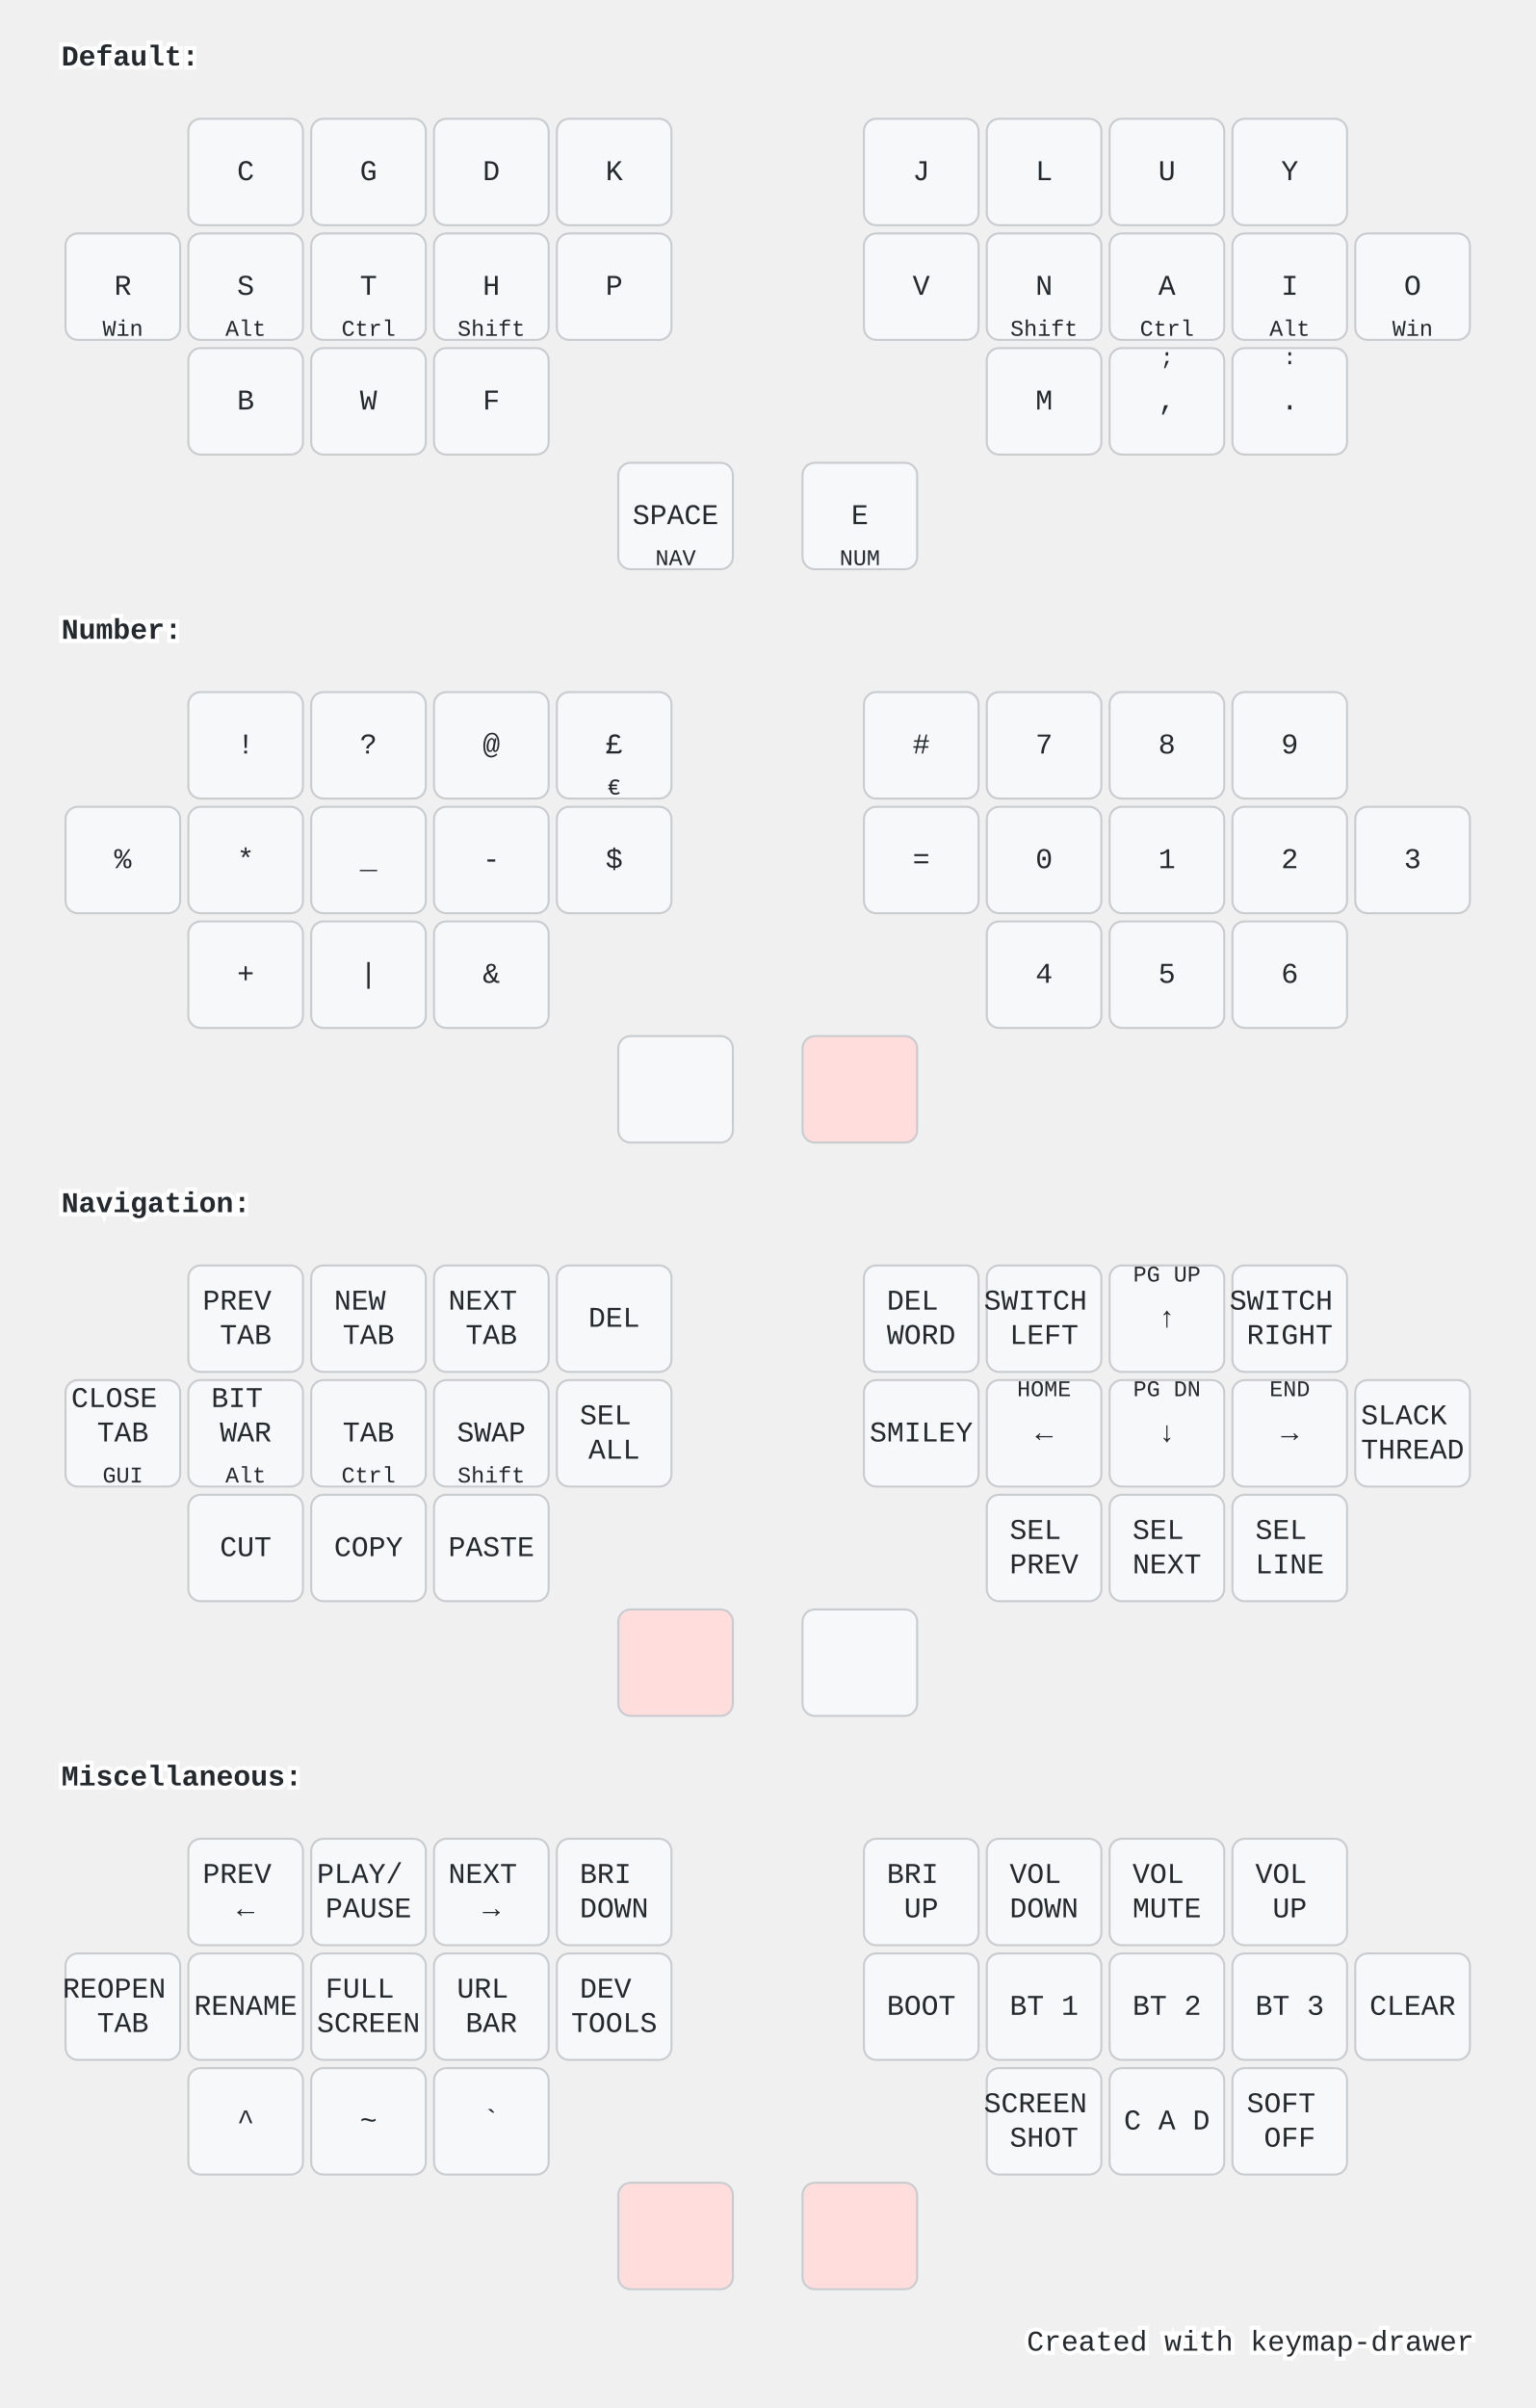
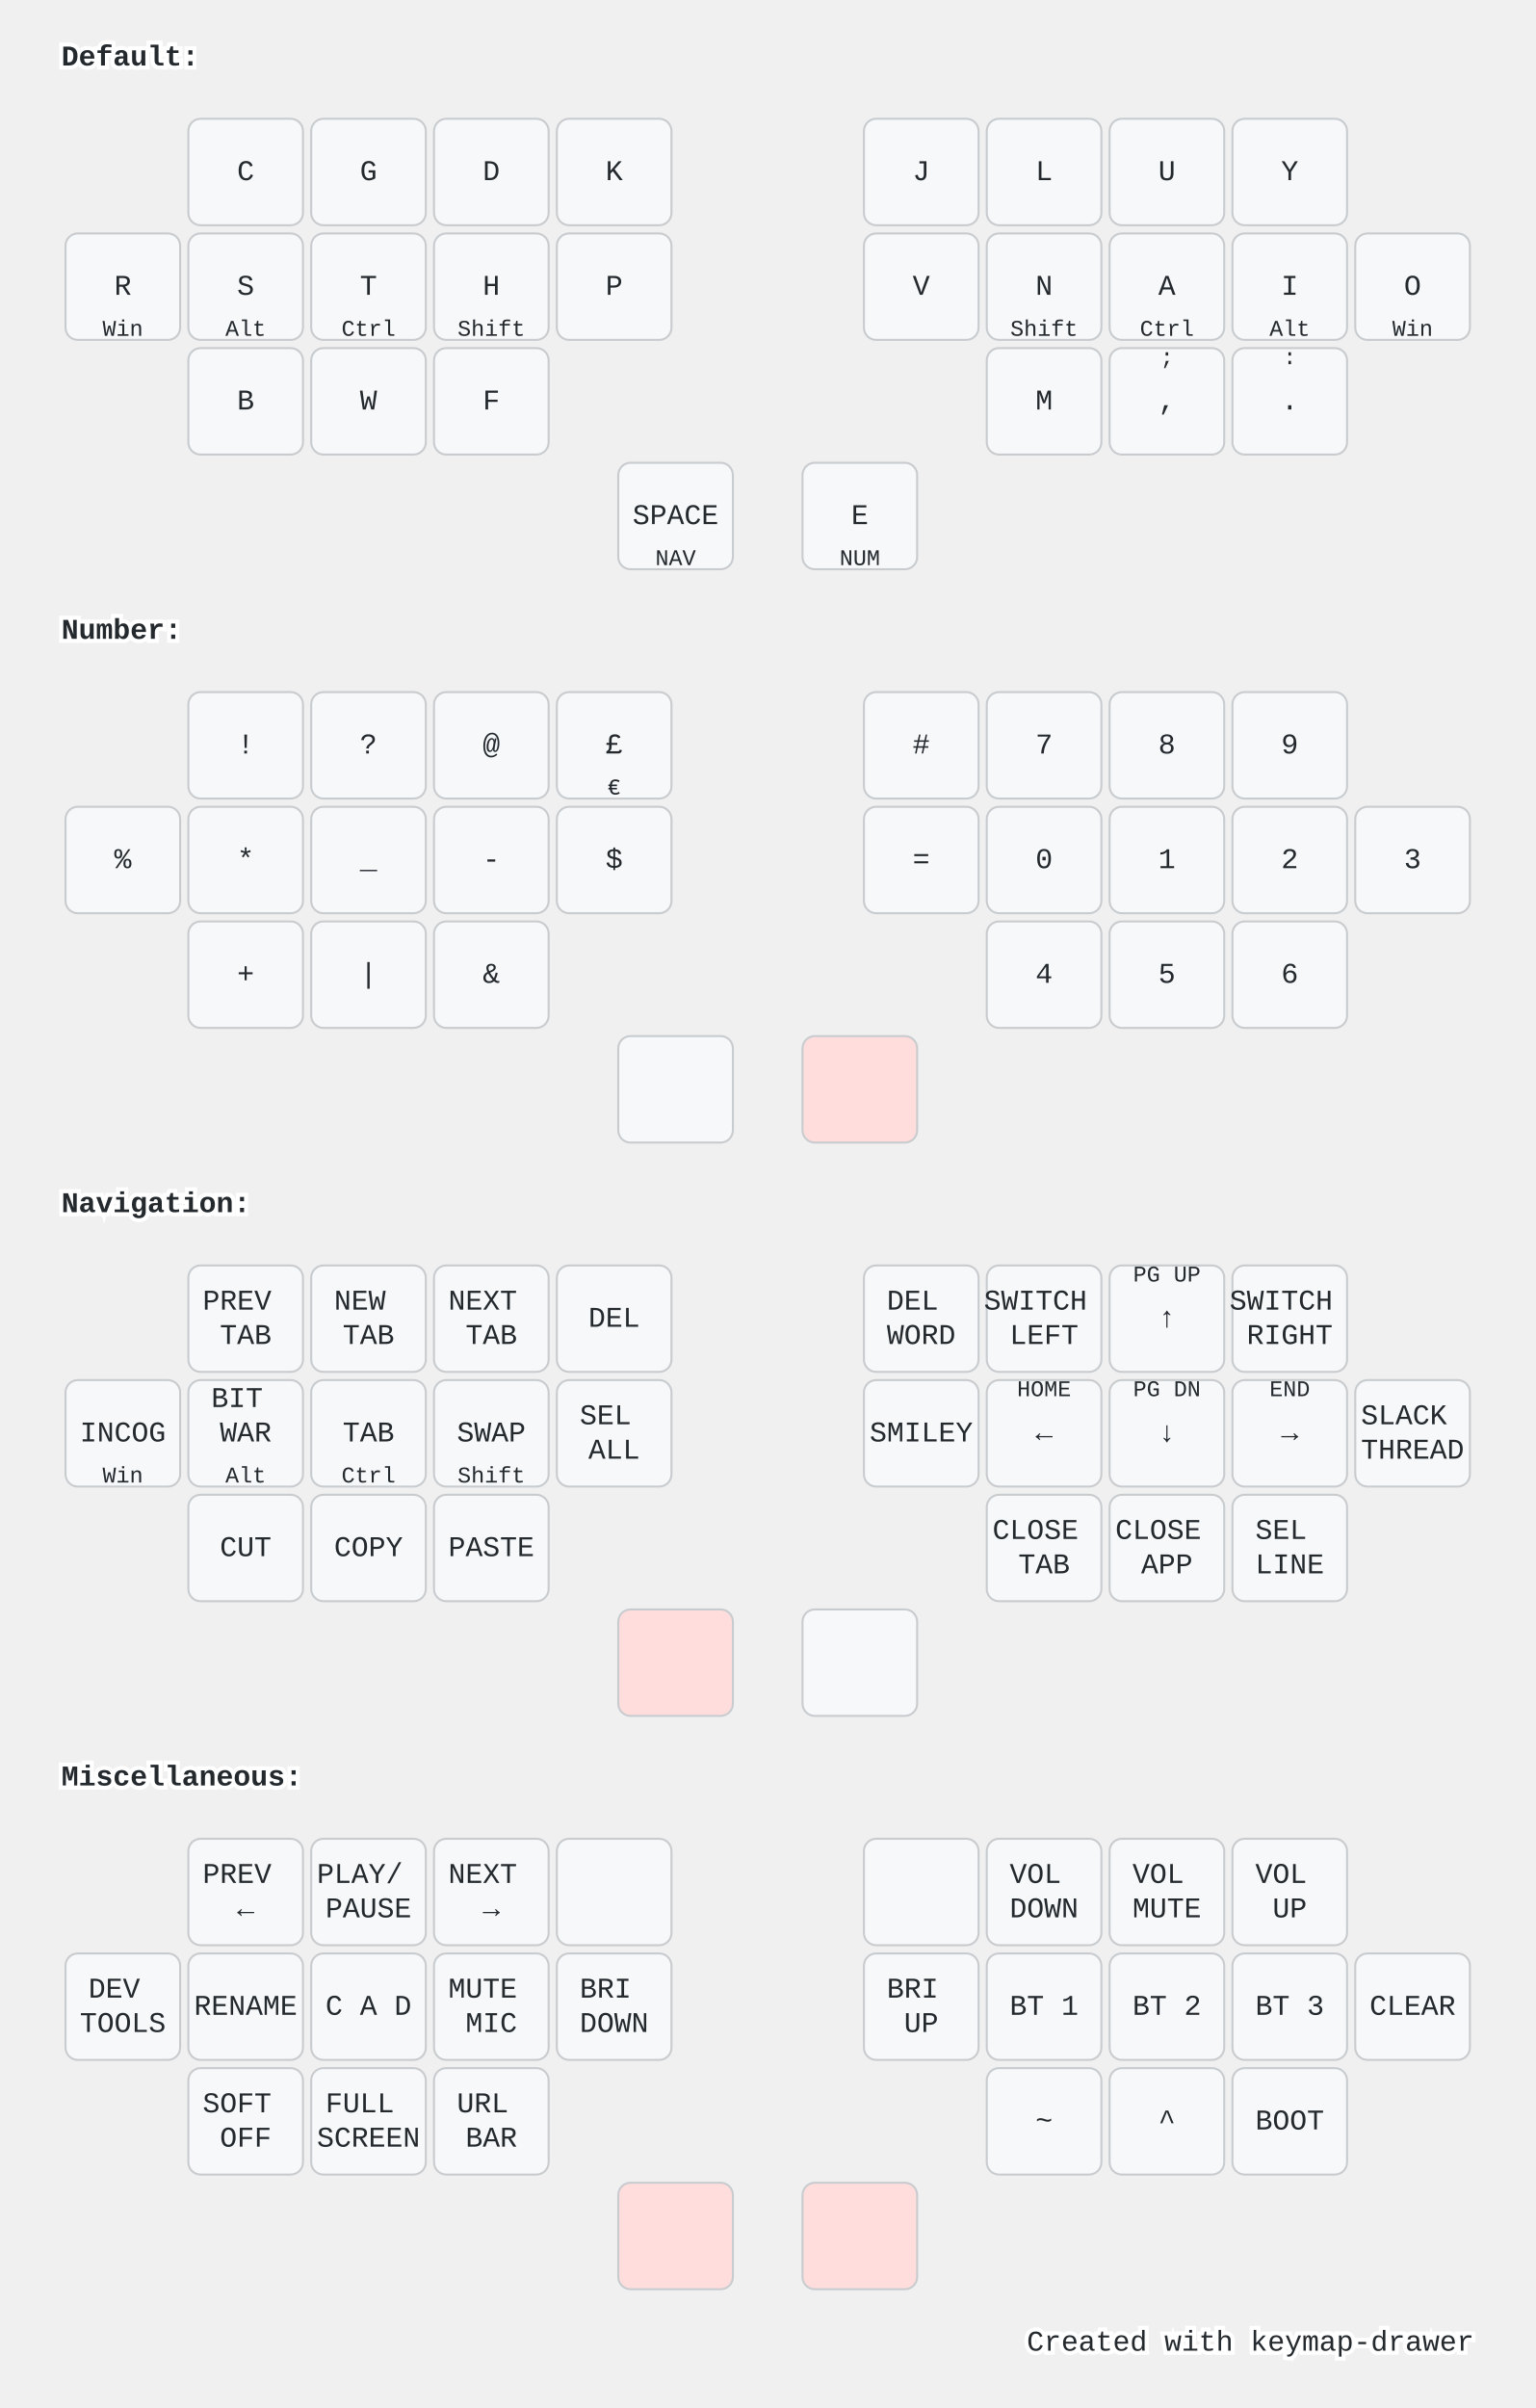
<svg xmlns="http://www.w3.org/2000/svg" width="750" height="1176" viewBox="0 0 750 1176" class="keymap">
  <style>/* inherit to force styles through use tags */
svg path {
    fill: inherit;
}

/* font and background color specifications */
svg.keymap {
    font-family: SFMono-Regular,Consolas,Liberation Mono,Menlo,monospace;
    font-size: 14px;
    font-kerning: normal;
    text-rendering: optimizeLegibility;
    fill: #24292e;
}

/* default key styling */
rect.key {
    fill: #f6f8fa;
}

rect.key, rect.combo {
    stroke: #c9cccf;
    stroke-width: 1;
}

/* default key side styling, only used is draw_key_sides is set */
rect.side {
    filter: brightness(90%);
}

/* color accent for combo boxes */
rect.combo, rect.combo-separate {
    fill: #cdf;
}

/* color accent for held keys */
rect.held, rect.combo.held {
    fill: #fdd;
}

/* color accent for ghost (optional) keys */
rect.ghost, rect.combo.ghost {
    stroke-dasharray: 4, 4;
    stroke-width: 2;
}

text {
    text-anchor: middle;
    dominant-baseline: middle;
}

/* styling for layer labels */
text.label {
    font-weight: bold;
    text-anchor: start;
    stroke: white;
    stroke-width: 4;
    paint-order: stroke;
}

/* styling for optional footer */
text.footer {
    text-anchor: end;
    dominant-baseline: auto;
    stroke: white;
    stroke-width: 4;
    paint-order: stroke;
}

/* styling for combo tap, and key hold/shifted label text */
text.combo, text.hold, text.shifted {
    font-size: 11px;
}

text.hold {
    text-anchor: middle;
    dominant-baseline: auto;
}

text.shifted {
    text-anchor: middle;
    dominant-baseline: hanging;
}

text.layer-activator {
    text-decoration: underline;
}

/* styling for hold/shifted label text in combo box */
text.combo.hold, text.combo.shifted {
    font-size: 8px;
}

/* lighter symbol for transparent keys */
text.trans {
    fill: #7b7e81;
}

/* styling for combo dendrons */
path.combo {
    stroke-width: 1;
    stroke: gray;
    fill: none;
}

/* Start Tabler Icons Cleanup */
/* cannot use height/width with glyphs */
.icon-tabler &gt; path {
    fill: inherit;
    stroke: inherit;
    stroke-width: 2;
}
/* hide tabler's default box */
.icon-tabler &gt; path[stroke="none"][fill="none"] {
    visibility: hidden;
}
/* End Tabler Icons Cleanup */

.ghost {
  display: none !important;
}</style>
  <g transform="translate(30, 0)" class="layer-Default">
    <text x="0" y="28" class="label" id="Default">Default:</text>
    <g transform="translate(0, 56)">
      <g transform="translate(30, 28)" class="key ghost keypos-0">
        <rect rx="6" ry="6" x="-28" y="-26" width="56" height="52" class="key ghost" />
      </g>
      <g transform="translate(90, 28)" class="key keypos-1">
        <rect rx="6" ry="6" x="-28" y="-26" width="56" height="52" class="key" />
        <text x="0" y="0" class="key tap">C</text>
      </g>
      <g transform="translate(150, 28)" class="key keypos-2">
        <rect rx="6" ry="6" x="-28" y="-26" width="56" height="52" class="key" />
        <text x="0" y="0" class="key tap">G</text>
      </g>
      <g transform="translate(210, 28)" class="key keypos-3">
        <rect rx="6" ry="6" x="-28" y="-26" width="56" height="52" class="key" />
        <text x="0" y="0" class="key tap">D</text>
      </g>
      <g transform="translate(270, 28)" class="key keypos-4">
        <rect rx="6" ry="6" x="-28" y="-26" width="56" height="52" class="key" />
        <text x="0" y="0" class="key tap">K</text>
      </g>
      <g transform="translate(420, 28)" class="key keypos-5">
        <rect rx="6" ry="6" x="-28" y="-26" width="56" height="52" class="key" />
        <text x="0" y="0" class="key tap">J</text>
      </g>
      <g transform="translate(480, 28)" class="key keypos-6">
        <rect rx="6" ry="6" x="-28" y="-26" width="56" height="52" class="key" />
        <text x="0" y="0" class="key tap">L</text>
      </g>
      <g transform="translate(540, 28)" class="key keypos-7">
        <rect rx="6" ry="6" x="-28" y="-26" width="56" height="52" class="key" />
        <text x="0" y="0" class="key tap">U</text>
      </g>
      <g transform="translate(600, 28)" class="key keypos-8">
        <rect rx="6" ry="6" x="-28" y="-26" width="56" height="52" class="key" />
        <text x="0" y="0" class="key tap">Y</text>
      </g>
      <g transform="translate(660, 28)" class="key ghost keypos-9">
        <rect rx="6" ry="6" x="-28" y="-26" width="56" height="52" class="key ghost" />
      </g>
      <g transform="translate(30, 84)" class="key keypos-10">
        <rect rx="6" ry="6" x="-28" y="-26" width="56" height="52" class="key" />
        <text x="0" y="0" class="key tap">R</text>
        <text x="0" y="24" class="key hold">Win</text>
      </g>
      <g transform="translate(90, 84)" class="key keypos-11">
        <rect rx="6" ry="6" x="-28" y="-26" width="56" height="52" class="key" />
        <text x="0" y="0" class="key tap">S</text>
        <text x="0" y="24" class="key hold">Alt</text>
      </g>
      <g transform="translate(150, 84)" class="key keypos-12">
        <rect rx="6" ry="6" x="-28" y="-26" width="56" height="52" class="key" />
        <text x="0" y="0" class="key tap">T</text>
        <text x="0" y="24" class="key hold">Ctrl</text>
      </g>
      <g transform="translate(210, 84)" class="key keypos-13">
        <rect rx="6" ry="6" x="-28" y="-26" width="56" height="52" class="key" />
        <text x="0" y="0" class="key tap">H</text>
        <text x="0" y="24" class="key hold">Shift</text>
      </g>
      <g transform="translate(270, 84)" class="key keypos-14">
        <rect rx="6" ry="6" x="-28" y="-26" width="56" height="52" class="key" />
        <text x="0" y="0" class="key tap">P</text>
      </g>
      <g transform="translate(420, 84)" class="key keypos-15">
        <rect rx="6" ry="6" x="-28" y="-26" width="56" height="52" class="key" />
        <text x="0" y="0" class="key tap">V</text>
      </g>
      <g transform="translate(480, 84)" class="key keypos-16">
        <rect rx="6" ry="6" x="-28" y="-26" width="56" height="52" class="key" />
        <text x="0" y="0" class="key tap">N</text>
        <text x="0" y="24" class="key hold">Shift</text>
      </g>
      <g transform="translate(540, 84)" class="key keypos-17">
        <rect rx="6" ry="6" x="-28" y="-26" width="56" height="52" class="key" />
        <text x="0" y="0" class="key tap">A</text>
        <text x="0" y="24" class="key hold">Ctrl</text>
      </g>
      <g transform="translate(600, 84)" class="key keypos-18">
        <rect rx="6" ry="6" x="-28" y="-26" width="56" height="52" class="key" />
        <text x="0" y="0" class="key tap">I</text>
        <text x="0" y="24" class="key hold">Alt</text>
      </g>
      <g transform="translate(660, 84)" class="key keypos-19">
        <rect rx="6" ry="6" x="-28" y="-26" width="56" height="52" class="key" />
        <text x="0" y="0" class="key tap">O</text>
        <text x="0" y="24" class="key hold">Win</text>
      </g>
      <g transform="translate(90, 140)" class="key keypos-20">
        <rect rx="6" ry="6" x="-28" y="-26" width="56" height="52" class="key" />
        <text x="0" y="0" class="key tap">B</text>
      </g>
      <g transform="translate(150, 140)" class="key keypos-21">
        <rect rx="6" ry="6" x="-28" y="-26" width="56" height="52" class="key" />
        <text x="0" y="0" class="key tap">W</text>
      </g>
      <g transform="translate(210, 140)" class="key keypos-22">
        <rect rx="6" ry="6" x="-28" y="-26" width="56" height="52" class="key" />
        <text x="0" y="0" class="key tap">F</text>
      </g>
      <g transform="translate(480, 140)" class="key keypos-23">
        <rect rx="6" ry="6" x="-28" y="-26" width="56" height="52" class="key" />
        <text x="0" y="0" class="key tap">M</text>
      </g>
      <g transform="translate(540, 140)" class="key keypos-24">
        <rect rx="6" ry="6" x="-28" y="-26" width="56" height="52" class="key" />
        <text x="0" y="0" class="key tap">,</text>
        <text x="0" y="-24" class="key shifted">;</text>
      </g>
      <g transform="translate(600, 140)" class="key keypos-25">
        <rect rx="6" ry="6" x="-28" y="-26" width="56" height="52" class="key" />
        <text x="0" y="0" class="key tap">.</text>
        <text x="0" y="-24" class="key shifted">:</text>
      </g>
      <g transform="translate(240, 196)" class="key ghost keypos-26">
        <rect rx="6" ry="6" x="-28" y="-26" width="56" height="52" class="key ghost" />
      </g>
      <g transform="translate(300, 196)" class="key keypos-27">
        <rect rx="6" ry="6" x="-28" y="-26" width="56" height="52" class="key" />
        <text x="0" y="0" class="key tap">SPACE</text>
        <text x="0" y="24" class="key hold">NAV</text>
      </g>
      <g transform="translate(390, 196)" class="key keypos-28">
        <rect rx="6" ry="6" x="-28" y="-26" width="56" height="52" class="key" />
        <text x="0" y="0" class="key tap">E</text>
        <text x="0" y="24" class="key hold">NUM</text>
      </g>
      <g transform="translate(450, 196)" class="key ghost keypos-29">
        <rect rx="6" ry="6" x="-28" y="-26" width="56" height="52" class="key ghost" />
      </g>
    </g>
  </g>
  <g transform="translate(30, 280)" class="layer-Number">
    <text x="0" y="28" class="label" id="Number">Number:</text>
    <g transform="translate(0, 56)">
      <g transform="translate(30, 28)" class="key ghost keypos-0">
        <rect rx="6" ry="6" x="-28" y="-26" width="56" height="52" class="key ghost" />
      </g>
      <g transform="translate(90, 28)" class="key keypos-1">
        <rect rx="6" ry="6" x="-28" y="-26" width="56" height="52" class="key" />
        <text x="0" y="0" class="key tap">!</text>
      </g>
      <g transform="translate(150, 28)" class="key keypos-2">
        <rect rx="6" ry="6" x="-28" y="-26" width="56" height="52" class="key" />
        <text x="0" y="0" class="key tap">?</text>
      </g>
      <g transform="translate(210, 28)" class="key keypos-3">
        <rect rx="6" ry="6" x="-28" y="-26" width="56" height="52" class="key" />
        <text x="0" y="0" class="key tap">@</text>
      </g>
      <g transform="translate(270, 28)" class="key keypos-4">
        <rect rx="6" ry="6" x="-28" y="-26" width="56" height="52" class="key" />
        <text x="0" y="0" class="key tap">£</text>
        <text x="0" y="24" class="key hold">€</text>
      </g>
      <g transform="translate(420, 28)" class="key keypos-5">
        <rect rx="6" ry="6" x="-28" y="-26" width="56" height="52" class="key" />
        <text x="0" y="0" class="key tap">#</text>
      </g>
      <g transform="translate(480, 28)" class="key keypos-6">
        <rect rx="6" ry="6" x="-28" y="-26" width="56" height="52" class="key" />
        <text x="0" y="0" class="key tap">7</text>
      </g>
      <g transform="translate(540, 28)" class="key keypos-7">
        <rect rx="6" ry="6" x="-28" y="-26" width="56" height="52" class="key" />
        <text x="0" y="0" class="key tap">8</text>
      </g>
      <g transform="translate(600, 28)" class="key keypos-8">
        <rect rx="6" ry="6" x="-28" y="-26" width="56" height="52" class="key" />
        <text x="0" y="0" class="key tap">9</text>
      </g>
      <g transform="translate(660, 28)" class="key ghost keypos-9">
        <rect rx="6" ry="6" x="-28" y="-26" width="56" height="52" class="key ghost" />
      </g>
      <g transform="translate(30, 84)" class="key keypos-10">
        <rect rx="6" ry="6" x="-28" y="-26" width="56" height="52" class="key" />
        <text x="0" y="0" class="key tap">%</text>
      </g>
      <g transform="translate(90, 84)" class="key keypos-11">
        <rect rx="6" ry="6" x="-28" y="-26" width="56" height="52" class="key" />
        <text x="0" y="0" class="key tap">*</text>
      </g>
      <g transform="translate(150, 84)" class="key keypos-12">
        <rect rx="6" ry="6" x="-28" y="-26" width="56" height="52" class="key" />
        <text x="0" y="0" class="key tap">_</text>
      </g>
      <g transform="translate(210, 84)" class="key keypos-13">
        <rect rx="6" ry="6" x="-28" y="-26" width="56" height="52" class="key" />
        <text x="0" y="0" class="key tap">-</text>
      </g>
      <g transform="translate(270, 84)" class="key keypos-14">
        <rect rx="6" ry="6" x="-28" y="-26" width="56" height="52" class="key" />
        <text x="0" y="0" class="key tap">$</text>
      </g>
      <g transform="translate(420, 84)" class="key keypos-15">
        <rect rx="6" ry="6" x="-28" y="-26" width="56" height="52" class="key" />
        <text x="0" y="0" class="key tap">=</text>
      </g>
      <g transform="translate(480, 84)" class="key keypos-16">
        <rect rx="6" ry="6" x="-28" y="-26" width="56" height="52" class="key" />
        <text x="0" y="0" class="key tap">0</text>
      </g>
      <g transform="translate(540, 84)" class="key keypos-17">
        <rect rx="6" ry="6" x="-28" y="-26" width="56" height="52" class="key" />
        <text x="0" y="0" class="key tap">1</text>
      </g>
      <g transform="translate(600, 84)" class="key keypos-18">
        <rect rx="6" ry="6" x="-28" y="-26" width="56" height="52" class="key" />
        <text x="0" y="0" class="key tap">2</text>
      </g>
      <g transform="translate(660, 84)" class="key keypos-19">
        <rect rx="6" ry="6" x="-28" y="-26" width="56" height="52" class="key" />
        <text x="0" y="0" class="key tap">3</text>
      </g>
      <g transform="translate(90, 140)" class="key keypos-20">
        <rect rx="6" ry="6" x="-28" y="-26" width="56" height="52" class="key" />
        <text x="0" y="0" class="key tap">+</text>
      </g>
      <g transform="translate(150, 140)" class="key keypos-21">
        <rect rx="6" ry="6" x="-28" y="-26" width="56" height="52" class="key" />
        <text x="0" y="0" class="key tap">|</text>
      </g>
      <g transform="translate(210, 140)" class="key keypos-22">
        <rect rx="6" ry="6" x="-28" y="-26" width="56" height="52" class="key" />
        <text x="0" y="0" class="key tap">&amp;</text>
      </g>
      <g transform="translate(480, 140)" class="key keypos-23">
        <rect rx="6" ry="6" x="-28" y="-26" width="56" height="52" class="key" />
        <text x="0" y="0" class="key tap">4</text>
      </g>
      <g transform="translate(540, 140)" class="key keypos-24">
        <rect rx="6" ry="6" x="-28" y="-26" width="56" height="52" class="key" />
        <text x="0" y="0" class="key tap">5</text>
      </g>
      <g transform="translate(600, 140)" class="key keypos-25">
        <rect rx="6" ry="6" x="-28" y="-26" width="56" height="52" class="key" />
        <text x="0" y="0" class="key tap">6</text>
      </g>
      <g transform="translate(240, 196)" class="key ghost keypos-26">
        <rect rx="6" ry="6" x="-28" y="-26" width="56" height="52" class="key ghost" />
      </g>
      <g transform="translate(300, 196)" class="key keypos-27">
        <rect rx="6" ry="6" x="-28" y="-26" width="56" height="52" class="key" />
      </g>
      <g transform="translate(390, 196)" class="key held keypos-28">
        <rect rx="6" ry="6" x="-28" y="-26" width="56" height="52" class="key held" />
      </g>
      <g transform="translate(450, 196)" class="key ghost keypos-29">
        <rect rx="6" ry="6" x="-28" y="-26" width="56" height="52" class="key ghost" />
      </g>
    </g>
  </g>
  <g transform="translate(30, 560)" class="layer-Navigation">
    <text x="0" y="28" class="label" id="Navigation">Navigation:</text>
    <g transform="translate(0, 56)">
      <g transform="translate(30, 28)" class="key ghost keypos-0">
        <rect rx="6" ry="6" x="-28" y="-26" width="56" height="52" class="key ghost" />
      </g>
      <g transform="translate(90, 28)" class="key keypos-1">
        <rect rx="6" ry="6" x="-28" y="-26" width="56" height="52" class="key" />
        <text x="0" y="0" class="key tap">
          <tspan x="0" dy="-0.6em">PREV</tspan>
          <tspan x="0" dy="1.2em">TAB</tspan>
        </text>
      </g>
      <g transform="translate(150, 28)" class="key keypos-2">
        <rect rx="6" ry="6" x="-28" y="-26" width="56" height="52" class="key" />
        <text x="0" y="0" class="key tap">
          <tspan x="0" dy="-0.6em">NEW</tspan>
          <tspan x="0" dy="1.2em">TAB</tspan>
        </text>
      </g>
      <g transform="translate(210, 28)" class="key keypos-3">
        <rect rx="6" ry="6" x="-28" y="-26" width="56" height="52" class="key" />
        <text x="0" y="0" class="key tap">
          <tspan x="0" dy="-0.6em">NEXT</tspan>
          <tspan x="0" dy="1.2em">TAB</tspan>
        </text>
      </g>
      <g transform="translate(270, 28)" class="key keypos-4">
        <rect rx="6" ry="6" x="-28" y="-26" width="56" height="52" class="key" />
        <text x="0" y="0" class="key tap">DEL</text>
      </g>
      <g transform="translate(420, 28)" class="key keypos-5">
        <rect rx="6" ry="6" x="-28" y="-26" width="56" height="52" class="key" />
        <text x="0" y="0" class="key tap">
          <tspan x="0" dy="-0.6em">DEL</tspan>
          <tspan x="0" dy="1.2em">WORD</tspan>
        </text>
      </g>
      <g transform="translate(480, 28)" class="key keypos-6">
        <rect rx="6" ry="6" x="-28" y="-26" width="56" height="52" class="key" />
        <text x="0" y="0" class="key tap">
          <tspan x="0" dy="-0.6em">SWITCH</tspan>
          <tspan x="0" dy="1.2em">LEFT</tspan>
        </text>
      </g>
      <g transform="translate(540, 28)" class="key keypos-7">
        <rect rx="6" ry="6" x="-28" y="-26" width="56" height="52" class="key" />
        <text x="0" y="0" class="key tap">↑</text>
        <text x="0" y="-24" class="key shifted">PG UP</text>
      </g>
      <g transform="translate(600, 28)" class="key keypos-8">
        <rect rx="6" ry="6" x="-28" y="-26" width="56" height="52" class="key" />
        <text x="0" y="0" class="key tap">
          <tspan x="0" dy="-0.6em">SWITCH</tspan>
          <tspan x="0" dy="1.2em">RIGHT</tspan>
        </text>
      </g>
      <g transform="translate(660, 28)" class="key ghost keypos-9">
        <rect rx="6" ry="6" x="-28" y="-26" width="56" height="52" class="key ghost" />
      </g>
      <g transform="translate(30, 84)" class="key keypos-10">
        <rect rx="6" ry="6" x="-28" y="-26" width="56" height="52" class="key" />
-         <text x="0" y="0" class="key tap">
-           <tspan x="0" dy="-1.2em">CLOSE</tspan>
-           <tspan x="0" dy="1.2em">TAB</tspan>
-         </text>
-         <text x="0" y="24" class="key hold">GUI</text>
+         <text x="0" y="0" class="key tap">INCOG</text>
+         <text x="0" y="24" class="key hold">Win</text>
      </g>
      <g transform="translate(90, 84)" class="key keypos-11">
        <rect rx="6" ry="6" x="-28" y="-26" width="56" height="52" class="key" />
        <text x="0" y="0" class="key tap">
          <tspan x="0" dy="-1.2em">BIT</tspan>
          <tspan x="0" dy="1.2em">WAR</tspan>
        </text>
        <text x="0" y="24" class="key hold">Alt</text>
      </g>
      <g transform="translate(150, 84)" class="key keypos-12">
        <rect rx="6" ry="6" x="-28" y="-26" width="56" height="52" class="key" />
        <text x="0" y="0" class="key tap">TAB</text>
        <text x="0" y="24" class="key hold">Ctrl</text>
      </g>
      <g transform="translate(210, 84)" class="key keypos-13">
        <rect rx="6" ry="6" x="-28" y="-26" width="56" height="52" class="key" />
        <text x="0" y="0" class="key tap">SWAP</text>
        <text x="0" y="24" class="key hold">Shift</text>
      </g>
      <g transform="translate(270, 84)" class="key keypos-14">
        <rect rx="6" ry="6" x="-28" y="-26" width="56" height="52" class="key" />
        <text x="0" y="0" class="key tap">
          <tspan x="0" dy="-0.6em">SEL</tspan>
          <tspan x="0" dy="1.2em">ALL</tspan>
        </text>
      </g>
      <g transform="translate(420, 84)" class="key keypos-15">
        <rect rx="6" ry="6" x="-28" y="-26" width="56" height="52" class="key" />
        <text x="0" y="0" class="key tap">SMILEY</text>
      </g>
      <g transform="translate(480, 84)" class="key keypos-16">
        <rect rx="6" ry="6" x="-28" y="-26" width="56" height="52" class="key" />
        <text x="0" y="0" class="key tap">←</text>
        <text x="0" y="-24" class="key shifted">HOME</text>
      </g>
      <g transform="translate(540, 84)" class="key keypos-17">
        <rect rx="6" ry="6" x="-28" y="-26" width="56" height="52" class="key" />
        <text x="0" y="0" class="key tap">↓</text>
        <text x="0" y="-24" class="key shifted">PG DN</text>
      </g>
      <g transform="translate(600, 84)" class="key keypos-18">
        <rect rx="6" ry="6" x="-28" y="-26" width="56" height="52" class="key" />
        <text x="0" y="0" class="key tap">→</text>
        <text x="0" y="-24" class="key shifted">END</text>
      </g>
      <g transform="translate(660, 84)" class="key keypos-19">
        <rect rx="6" ry="6" x="-28" y="-26" width="56" height="52" class="key" />
        <text x="0" y="0" class="key tap">
          <tspan x="0" dy="-0.6em">SLACK</tspan>
          <tspan x="0" dy="1.2em">THREAD</tspan>
        </text>
      </g>
      <g transform="translate(90, 140)" class="key keypos-20">
        <rect rx="6" ry="6" x="-28" y="-26" width="56" height="52" class="key" />
        <text x="0" y="0" class="key tap">CUT</text>
      </g>
      <g transform="translate(150, 140)" class="key keypos-21">
        <rect rx="6" ry="6" x="-28" y="-26" width="56" height="52" class="key" />
        <text x="0" y="0" class="key tap">COPY</text>
      </g>
      <g transform="translate(210, 140)" class="key keypos-22">
        <rect rx="6" ry="6" x="-28" y="-26" width="56" height="52" class="key" />
        <text x="0" y="0" class="key tap">PASTE</text>
      </g>
      <g transform="translate(480, 140)" class="key keypos-23">
        <rect rx="6" ry="6" x="-28" y="-26" width="56" height="52" class="key" />
        <text x="0" y="0" class="key tap">
-           <tspan x="0" dy="-0.6em">SEL</tspan>
-           <tspan x="0" dy="1.2em">PREV</tspan>
+           <tspan x="0" dy="-0.6em">CLOSE</tspan>
+           <tspan x="0" dy="1.2em">TAB</tspan>
        </text>
      </g>
      <g transform="translate(540, 140)" class="key keypos-24">
        <rect rx="6" ry="6" x="-28" y="-26" width="56" height="52" class="key" />
        <text x="0" y="0" class="key tap">
-           <tspan x="0" dy="-0.6em">SEL</tspan>
-           <tspan x="0" dy="1.2em">NEXT</tspan>
+           <tspan x="0" dy="-0.6em">CLOSE</tspan>
+           <tspan x="0" dy="1.2em">APP</tspan>
        </text>
      </g>
      <g transform="translate(600, 140)" class="key keypos-25">
        <rect rx="6" ry="6" x="-28" y="-26" width="56" height="52" class="key" />
        <text x="0" y="0" class="key tap">
          <tspan x="0" dy="-0.6em">SEL</tspan>
          <tspan x="0" dy="1.2em">LINE</tspan>
        </text>
      </g>
      <g transform="translate(240, 196)" class="key ghost keypos-26">
        <rect rx="6" ry="6" x="-28" y="-26" width="56" height="52" class="key ghost" />
      </g>
      <g transform="translate(300, 196)" class="key held keypos-27">
        <rect rx="6" ry="6" x="-28" y="-26" width="56" height="52" class="key held" />
      </g>
      <g transform="translate(390, 196)" class="key keypos-28">
        <rect rx="6" ry="6" x="-28" y="-26" width="56" height="52" class="key" />
      </g>
      <g transform="translate(450, 196)" class="key ghost keypos-29">
        <rect rx="6" ry="6" x="-28" y="-26" width="56" height="52" class="key ghost" />
      </g>
    </g>
  </g>
  <g transform="translate(30, 840)" class="layer-Miscellaneous">
    <text x="0" y="28" class="label" id="Miscellaneous">Miscellaneous:</text>
    <g transform="translate(0, 56)">
      <g transform="translate(30, 28)" class="key ghost keypos-0">
        <rect rx="6" ry="6" x="-28" y="-26" width="56" height="52" class="key ghost" />
      </g>
      <g transform="translate(90, 28)" class="key keypos-1">
        <rect rx="6" ry="6" x="-28" y="-26" width="56" height="52" class="key" />
        <text x="0" y="0" class="key tap">
          <tspan x="0" dy="-0.6em">PREV</tspan>
          <tspan x="0" dy="1.2em">←</tspan>
        </text>
      </g>
      <g transform="translate(150, 28)" class="key keypos-2">
        <rect rx="6" ry="6" x="-28" y="-26" width="56" height="52" class="key" />
        <text x="0" y="0" class="key tap">
          <tspan x="0" dy="-0.6em">PLAY/</tspan>
          <tspan x="0" dy="1.2em">PAUSE</tspan>
        </text>
      </g>
      <g transform="translate(210, 28)" class="key keypos-3">
        <rect rx="6" ry="6" x="-28" y="-26" width="56" height="52" class="key" />
        <text x="0" y="0" class="key tap">
          <tspan x="0" dy="-0.6em">NEXT</tspan>
          <tspan x="0" dy="1.2em">→</tspan>
        </text>
      </g>
      <g transform="translate(270, 28)" class="key keypos-4">
        <rect rx="6" ry="6" x="-28" y="-26" width="56" height="52" class="key" />
+       </g>
+       <g transform="translate(420, 28)" class="key keypos-5">
+         <rect rx="6" ry="6" x="-28" y="-26" width="56" height="52" class="key" />
+       </g>
+       <g transform="translate(480, 28)" class="key keypos-6">
+         <rect rx="6" ry="6" x="-28" y="-26" width="56" height="52" class="key" />
+         <text x="0" y="0" class="key tap">
+           <tspan x="0" dy="-0.6em">VOL</tspan>
+           <tspan x="0" dy="1.2em">DOWN</tspan>
+         </text>
+       </g>
+       <g transform="translate(540, 28)" class="key keypos-7">
+         <rect rx="6" ry="6" x="-28" y="-26" width="56" height="52" class="key" />
+         <text x="0" y="0" class="key tap">
+           <tspan x="0" dy="-0.6em">VOL</tspan>
+           <tspan x="0" dy="1.2em">MUTE</tspan>
+         </text>
+       </g>
+       <g transform="translate(600, 28)" class="key keypos-8">
+         <rect rx="6" ry="6" x="-28" y="-26" width="56" height="52" class="key" />
+         <text x="0" y="0" class="key tap">
+           <tspan x="0" dy="-0.6em">VOL</tspan>
+           <tspan x="0" dy="1.2em">UP</tspan>
+         </text>
+       </g>
+       <g transform="translate(660, 28)" class="key ghost keypos-9">
+         <rect rx="6" ry="6" x="-28" y="-26" width="56" height="52" class="key ghost" />
+       </g>
+       <g transform="translate(30, 84)" class="key keypos-10">
+         <rect rx="6" ry="6" x="-28" y="-26" width="56" height="52" class="key" />
+         <text x="0" y="0" class="key tap">
+           <tspan x="0" dy="-0.6em">DEV</tspan>
+           <tspan x="0" dy="1.2em">TOOLS</tspan>
+         </text>
+       </g>
+       <g transform="translate(90, 84)" class="key keypos-11">
+         <rect rx="6" ry="6" x="-28" y="-26" width="56" height="52" class="key" />
+         <text x="0" y="0" class="key tap">RENAME</text>
+       </g>
+       <g transform="translate(150, 84)" class="key keypos-12">
+         <rect rx="6" ry="6" x="-28" y="-26" width="56" height="52" class="key" />
+         <text x="0" y="0" class="key tap">C A D</text>
+       </g>
+       <g transform="translate(210, 84)" class="key keypos-13">
+         <rect rx="6" ry="6" x="-28" y="-26" width="56" height="52" class="key" />
+         <text x="0" y="0" class="key tap">
+           <tspan x="0" dy="-0.6em">MUTE</tspan>
+           <tspan x="0" dy="1.2em">MIC</tspan>
+         </text>
+       </g>
+       <g transform="translate(270, 84)" class="key keypos-14">
+         <rect rx="6" ry="6" x="-28" y="-26" width="56" height="52" class="key" />
        <text x="0" y="0" class="key tap">
          <tspan x="0" dy="-0.6em">BRI</tspan>
          <tspan x="0" dy="1.2em">DOWN</tspan>
        </text>
      </g>
-       <g transform="translate(420, 28)" class="key keypos-5">
+       <g transform="translate(420, 84)" class="key keypos-15">
        <rect rx="6" ry="6" x="-28" y="-26" width="56" height="52" class="key" />
        <text x="0" y="0" class="key tap">
          <tspan x="0" dy="-0.6em">BRI</tspan>
          <tspan x="0" dy="1.2em">UP</tspan>
        </text>
      </g>
-       <g transform="translate(480, 28)" class="key keypos-6">
-         <rect rx="6" ry="6" x="-28" y="-26" width="56" height="52" class="key" />
-         <text x="0" y="0" class="key tap">
-           <tspan x="0" dy="-0.6em">VOL</tspan>
-           <tspan x="0" dy="1.2em">DOWN</tspan>
-         </text>
-       </g>
-       <g transform="translate(540, 28)" class="key keypos-7">
-         <rect rx="6" ry="6" x="-28" y="-26" width="56" height="52" class="key" />
-         <text x="0" y="0" class="key tap">
-           <tspan x="0" dy="-0.6em">VOL</tspan>
-           <tspan x="0" dy="1.2em">MUTE</tspan>
-         </text>
-       </g>
-       <g transform="translate(600, 28)" class="key keypos-8">
-         <rect rx="6" ry="6" x="-28" y="-26" width="56" height="52" class="key" />
-         <text x="0" y="0" class="key tap">
-           <tspan x="0" dy="-0.6em">VOL</tspan>
-           <tspan x="0" dy="1.2em">UP</tspan>
-         </text>
-       </g>
-       <g transform="translate(660, 28)" class="key ghost keypos-9">
-         <rect rx="6" ry="6" x="-28" y="-26" width="56" height="52" class="key ghost" />
-       </g>
-       <g transform="translate(30, 84)" class="key keypos-10">
-         <rect rx="6" ry="6" x="-28" y="-26" width="56" height="52" class="key" />
-         <text x="0" y="0" class="key tap">
-           <tspan x="0" dy="-0.6em">REOPEN</tspan>
-           <tspan x="0" dy="1.2em">TAB</tspan>
-         </text>
-       </g>
-       <g transform="translate(90, 84)" class="key keypos-11">
-         <rect rx="6" ry="6" x="-28" y="-26" width="56" height="52" class="key" />
-         <text x="0" y="0" class="key tap">RENAME</text>
-       </g>
-       <g transform="translate(150, 84)" class="key keypos-12">
+       <g transform="translate(480, 84)" class="key keypos-16">
+         <rect rx="6" ry="6" x="-28" y="-26" width="56" height="52" class="key" />
+         <text x="0" y="0" class="key tap">BT 1</text>
+       </g>
+       <g transform="translate(540, 84)" class="key keypos-17">
+         <rect rx="6" ry="6" x="-28" y="-26" width="56" height="52" class="key" />
+         <text x="0" y="0" class="key tap">BT 2</text>
+       </g>
+       <g transform="translate(600, 84)" class="key keypos-18">
+         <rect rx="6" ry="6" x="-28" y="-26" width="56" height="52" class="key" />
+         <text x="0" y="0" class="key tap">BT 3</text>
+       </g>
+       <g transform="translate(660, 84)" class="key keypos-19">
+         <rect rx="6" ry="6" x="-28" y="-26" width="56" height="52" class="key" />
+         <text x="0" y="0" class="key tap">CLEAR</text>
+       </g>
+       <g transform="translate(90, 140)" class="key keypos-20">
+         <rect rx="6" ry="6" x="-28" y="-26" width="56" height="52" class="key" />
+         <text x="0" y="0" class="key tap">
+           <tspan x="0" dy="-0.6em">SOFT</tspan>
+           <tspan x="0" dy="1.2em">OFF</tspan>
+         </text>
+       </g>
+       <g transform="translate(150, 140)" class="key keypos-21">
        <rect rx="6" ry="6" x="-28" y="-26" width="56" height="52" class="key" />
        <text x="0" y="0" class="key tap">
          <tspan x="0" dy="-0.6em">FULL</tspan>
          <tspan x="0" dy="1.2em">SCREEN</tspan>
        </text>
      </g>
-       <g transform="translate(210, 84)" class="key keypos-13">
+       <g transform="translate(210, 140)" class="key keypos-22">
        <rect rx="6" ry="6" x="-28" y="-26" width="56" height="52" class="key" />
        <text x="0" y="0" class="key tap">
          <tspan x="0" dy="-0.6em">URL</tspan>
          <tspan x="0" dy="1.2em">BAR</tspan>
        </text>
      </g>
-       <g transform="translate(270, 84)" class="key keypos-14">
-         <rect rx="6" ry="6" x="-28" y="-26" width="56" height="52" class="key" />
-         <text x="0" y="0" class="key tap">
-           <tspan x="0" dy="-0.6em">DEV</tspan>
-           <tspan x="0" dy="1.2em">TOOLS</tspan>
-         </text>
-       </g>
-       <g transform="translate(420, 84)" class="key keypos-15">
+       <g transform="translate(480, 140)" class="key keypos-23">
+         <rect rx="6" ry="6" x="-28" y="-26" width="56" height="52" class="key" />
+         <text x="0" y="0" class="key tap">~</text>
+       </g>
+       <g transform="translate(540, 140)" class="key keypos-24">
+         <rect rx="6" ry="6" x="-28" y="-26" width="56" height="52" class="key" />
+         <text x="0" y="0" class="key tap">^</text>
+       </g>
+       <g transform="translate(600, 140)" class="key keypos-25">
        <rect rx="6" ry="6" x="-28" y="-26" width="56" height="52" class="key" />
        <text x="0" y="0" class="key tap">BOOT</text>
-       </g>
-       <g transform="translate(480, 84)" class="key keypos-16">
-         <rect rx="6" ry="6" x="-28" y="-26" width="56" height="52" class="key" />
-         <text x="0" y="0" class="key tap">BT 1</text>
-       </g>
-       <g transform="translate(540, 84)" class="key keypos-17">
-         <rect rx="6" ry="6" x="-28" y="-26" width="56" height="52" class="key" />
-         <text x="0" y="0" class="key tap">BT 2</text>
-       </g>
-       <g transform="translate(600, 84)" class="key keypos-18">
-         <rect rx="6" ry="6" x="-28" y="-26" width="56" height="52" class="key" />
-         <text x="0" y="0" class="key tap">BT 3</text>
-       </g>
-       <g transform="translate(660, 84)" class="key keypos-19">
-         <rect rx="6" ry="6" x="-28" y="-26" width="56" height="52" class="key" />
-         <text x="0" y="0" class="key tap">CLEAR</text>
-       </g>
-       <g transform="translate(90, 140)" class="key keypos-20">
-         <rect rx="6" ry="6" x="-28" y="-26" width="56" height="52" class="key" />
-         <text x="0" y="0" class="key tap">^</text>
-       </g>
-       <g transform="translate(150, 140)" class="key keypos-21">
-         <rect rx="6" ry="6" x="-28" y="-26" width="56" height="52" class="key" />
-         <text x="0" y="0" class="key tap">~</text>
-       </g>
-       <g transform="translate(210, 140)" class="key keypos-22">
-         <rect rx="6" ry="6" x="-28" y="-26" width="56" height="52" class="key" />
-         <text x="0" y="0" class="key tap">`</text>
-       </g>
-       <g transform="translate(480, 140)" class="key keypos-23">
-         <rect rx="6" ry="6" x="-28" y="-26" width="56" height="52" class="key" />
-         <text x="0" y="0" class="key tap">
-           <tspan x="0" dy="-0.6em">SCREEN</tspan>
-           <tspan x="0" dy="1.2em">SHOT</tspan>
-         </text>
-       </g>
-       <g transform="translate(540, 140)" class="key keypos-24">
-         <rect rx="6" ry="6" x="-28" y="-26" width="56" height="52" class="key" />
-         <text x="0" y="0" class="key tap">C A D</text>
-       </g>
-       <g transform="translate(600, 140)" class="key keypos-25">
-         <rect rx="6" ry="6" x="-28" y="-26" width="56" height="52" class="key" />
-         <text x="0" y="0" class="key tap">
-           <tspan x="0" dy="-0.6em">SOFT</tspan>
-           <tspan x="0" dy="1.2em">OFF</tspan>
-         </text>
      </g>
      <g transform="translate(240, 196)" class="key ghost keypos-26">
        <rect rx="6" ry="6" x="-28" y="-26" width="56" height="52" class="key ghost" />
      </g>
      <g transform="translate(300, 196)" class="key held keypos-27">
        <rect rx="6" ry="6" x="-28" y="-26" width="56" height="52" class="key held" />
      </g>
      <g transform="translate(390, 196)" class="key held keypos-28">
        <rect rx="6" ry="6" x="-28" y="-26" width="56" height="52" class="key held" />
      </g>
      <g transform="translate(450, 196)" class="key ghost keypos-29">
        <rect rx="6" ry="6" x="-28" y="-26" width="56" height="52" class="key ghost" />
      </g>
    </g>
  </g>
  <text x="720.0" y="1148.0" class="footer">Created with <a href="https://github.com/caksoylar/keymap-drawer">keymap-drawer</a>
  </text>
</svg>
